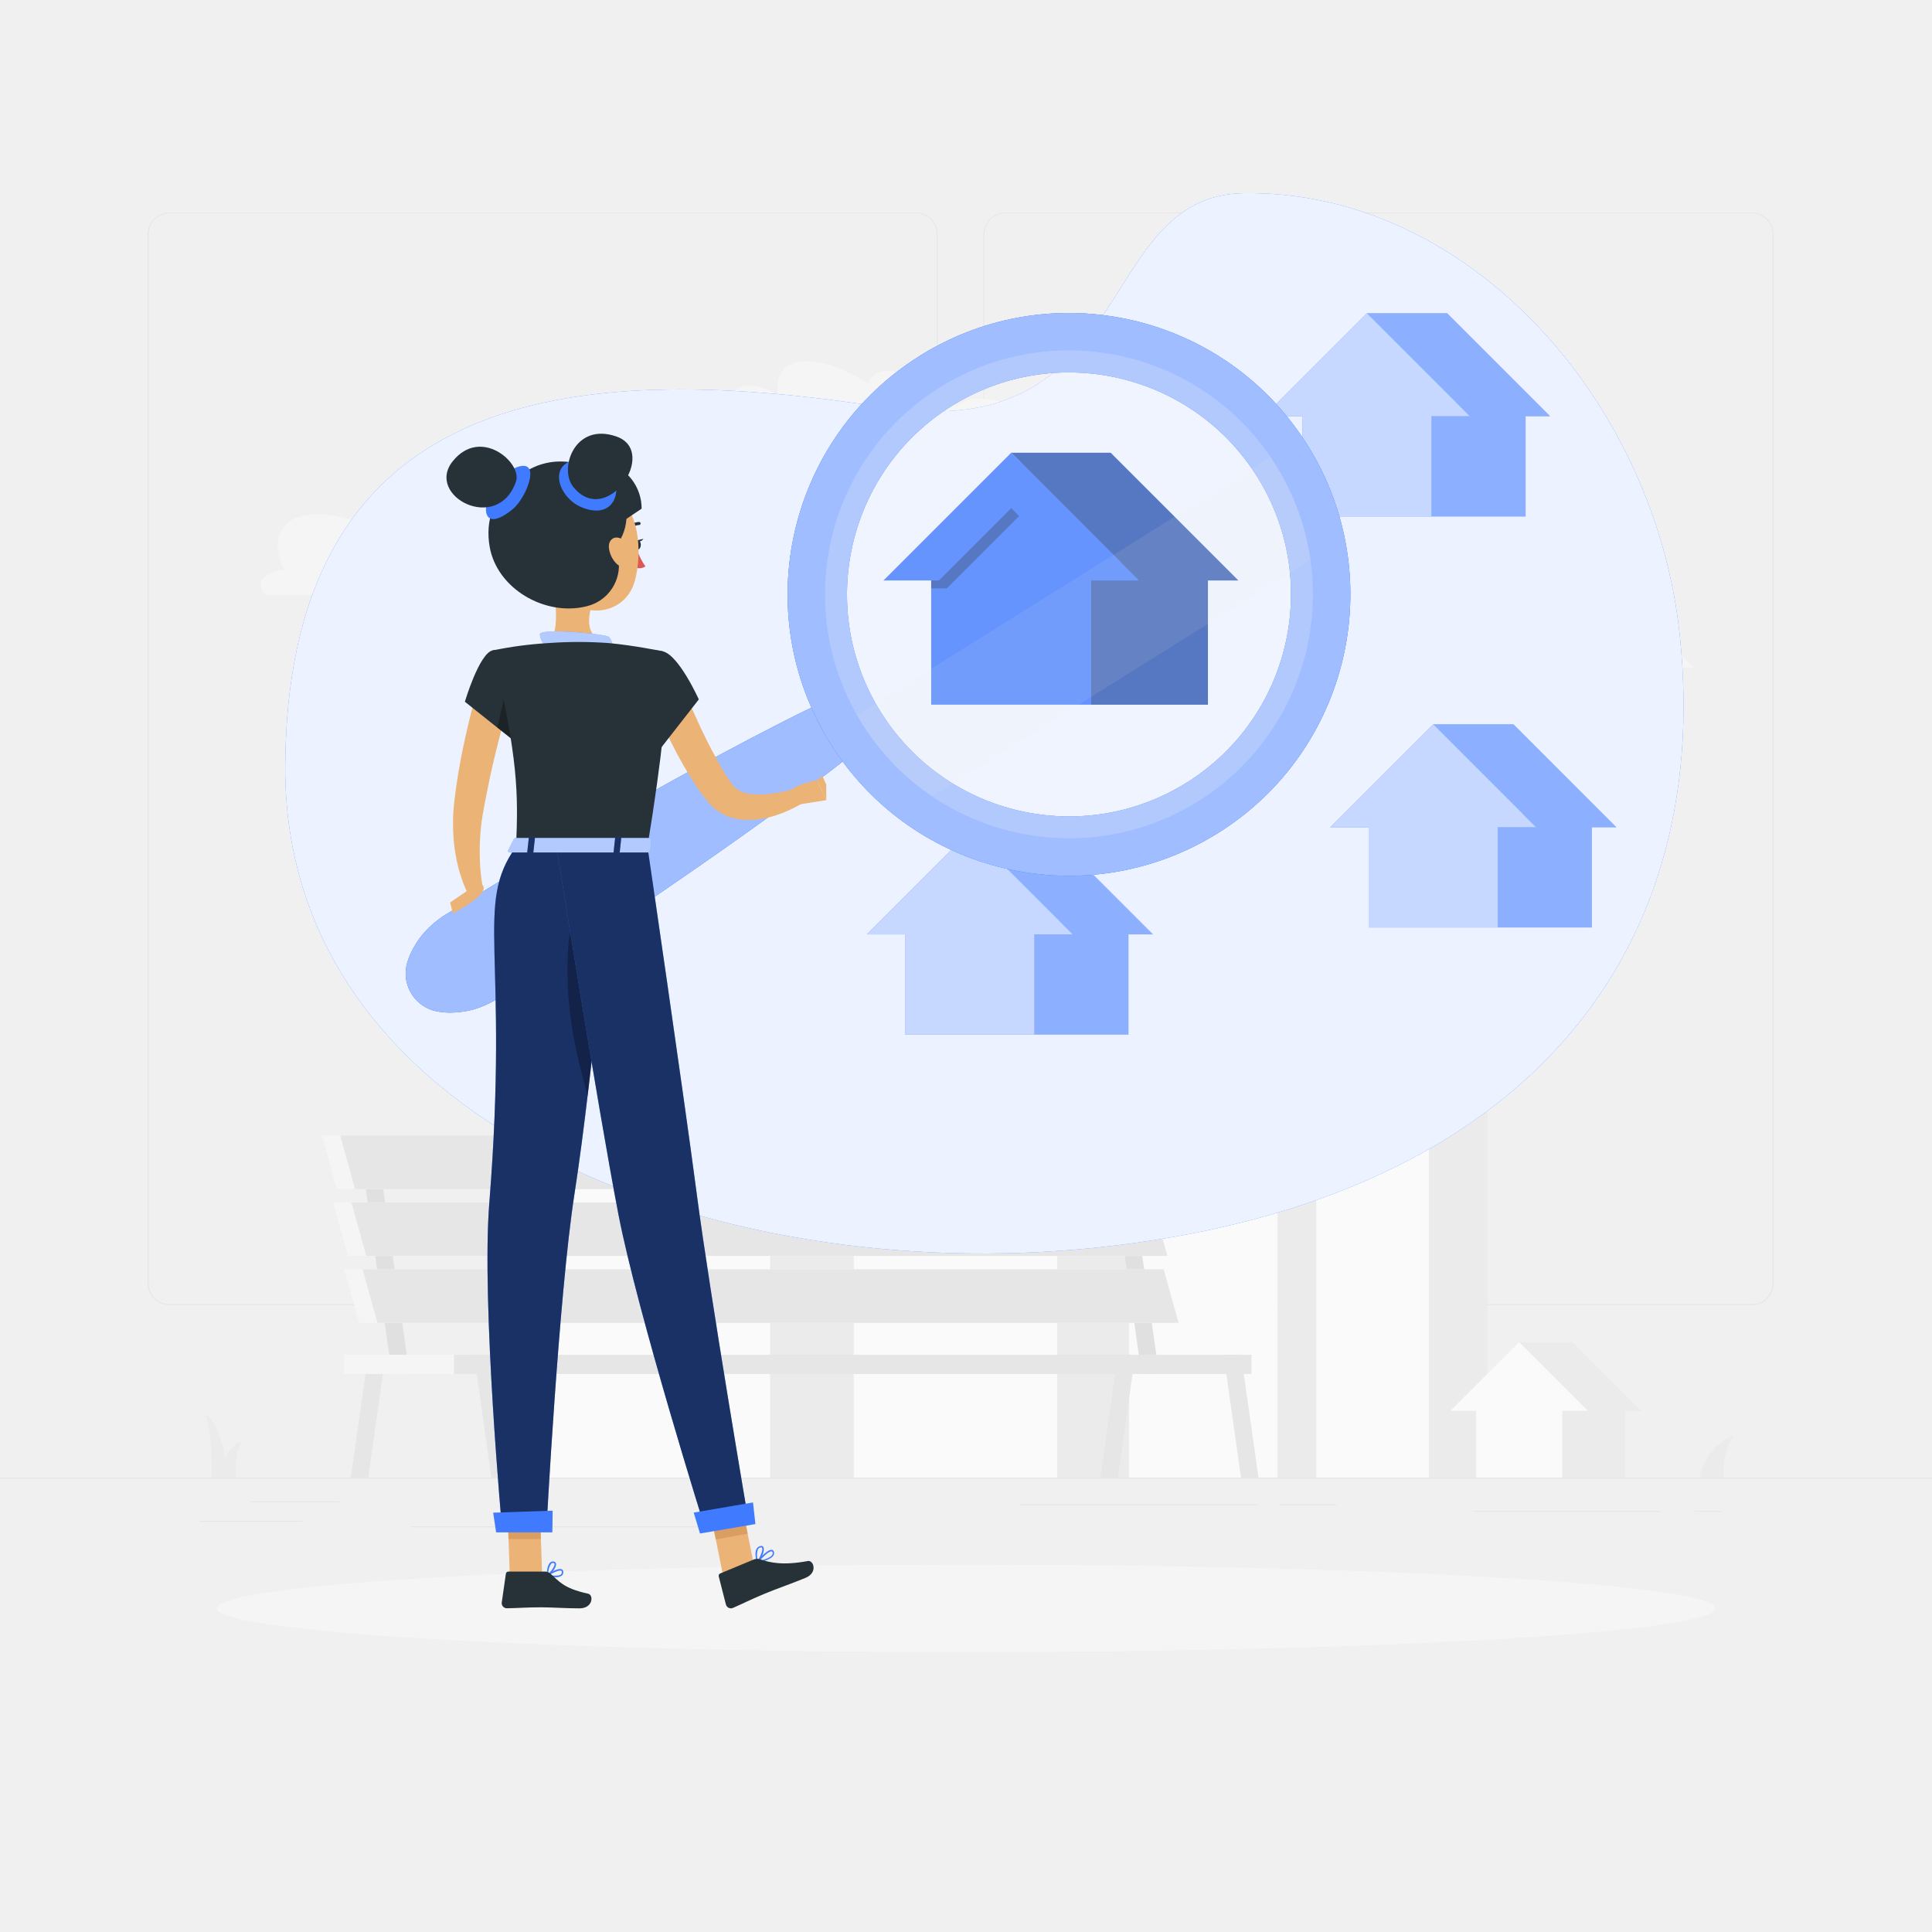
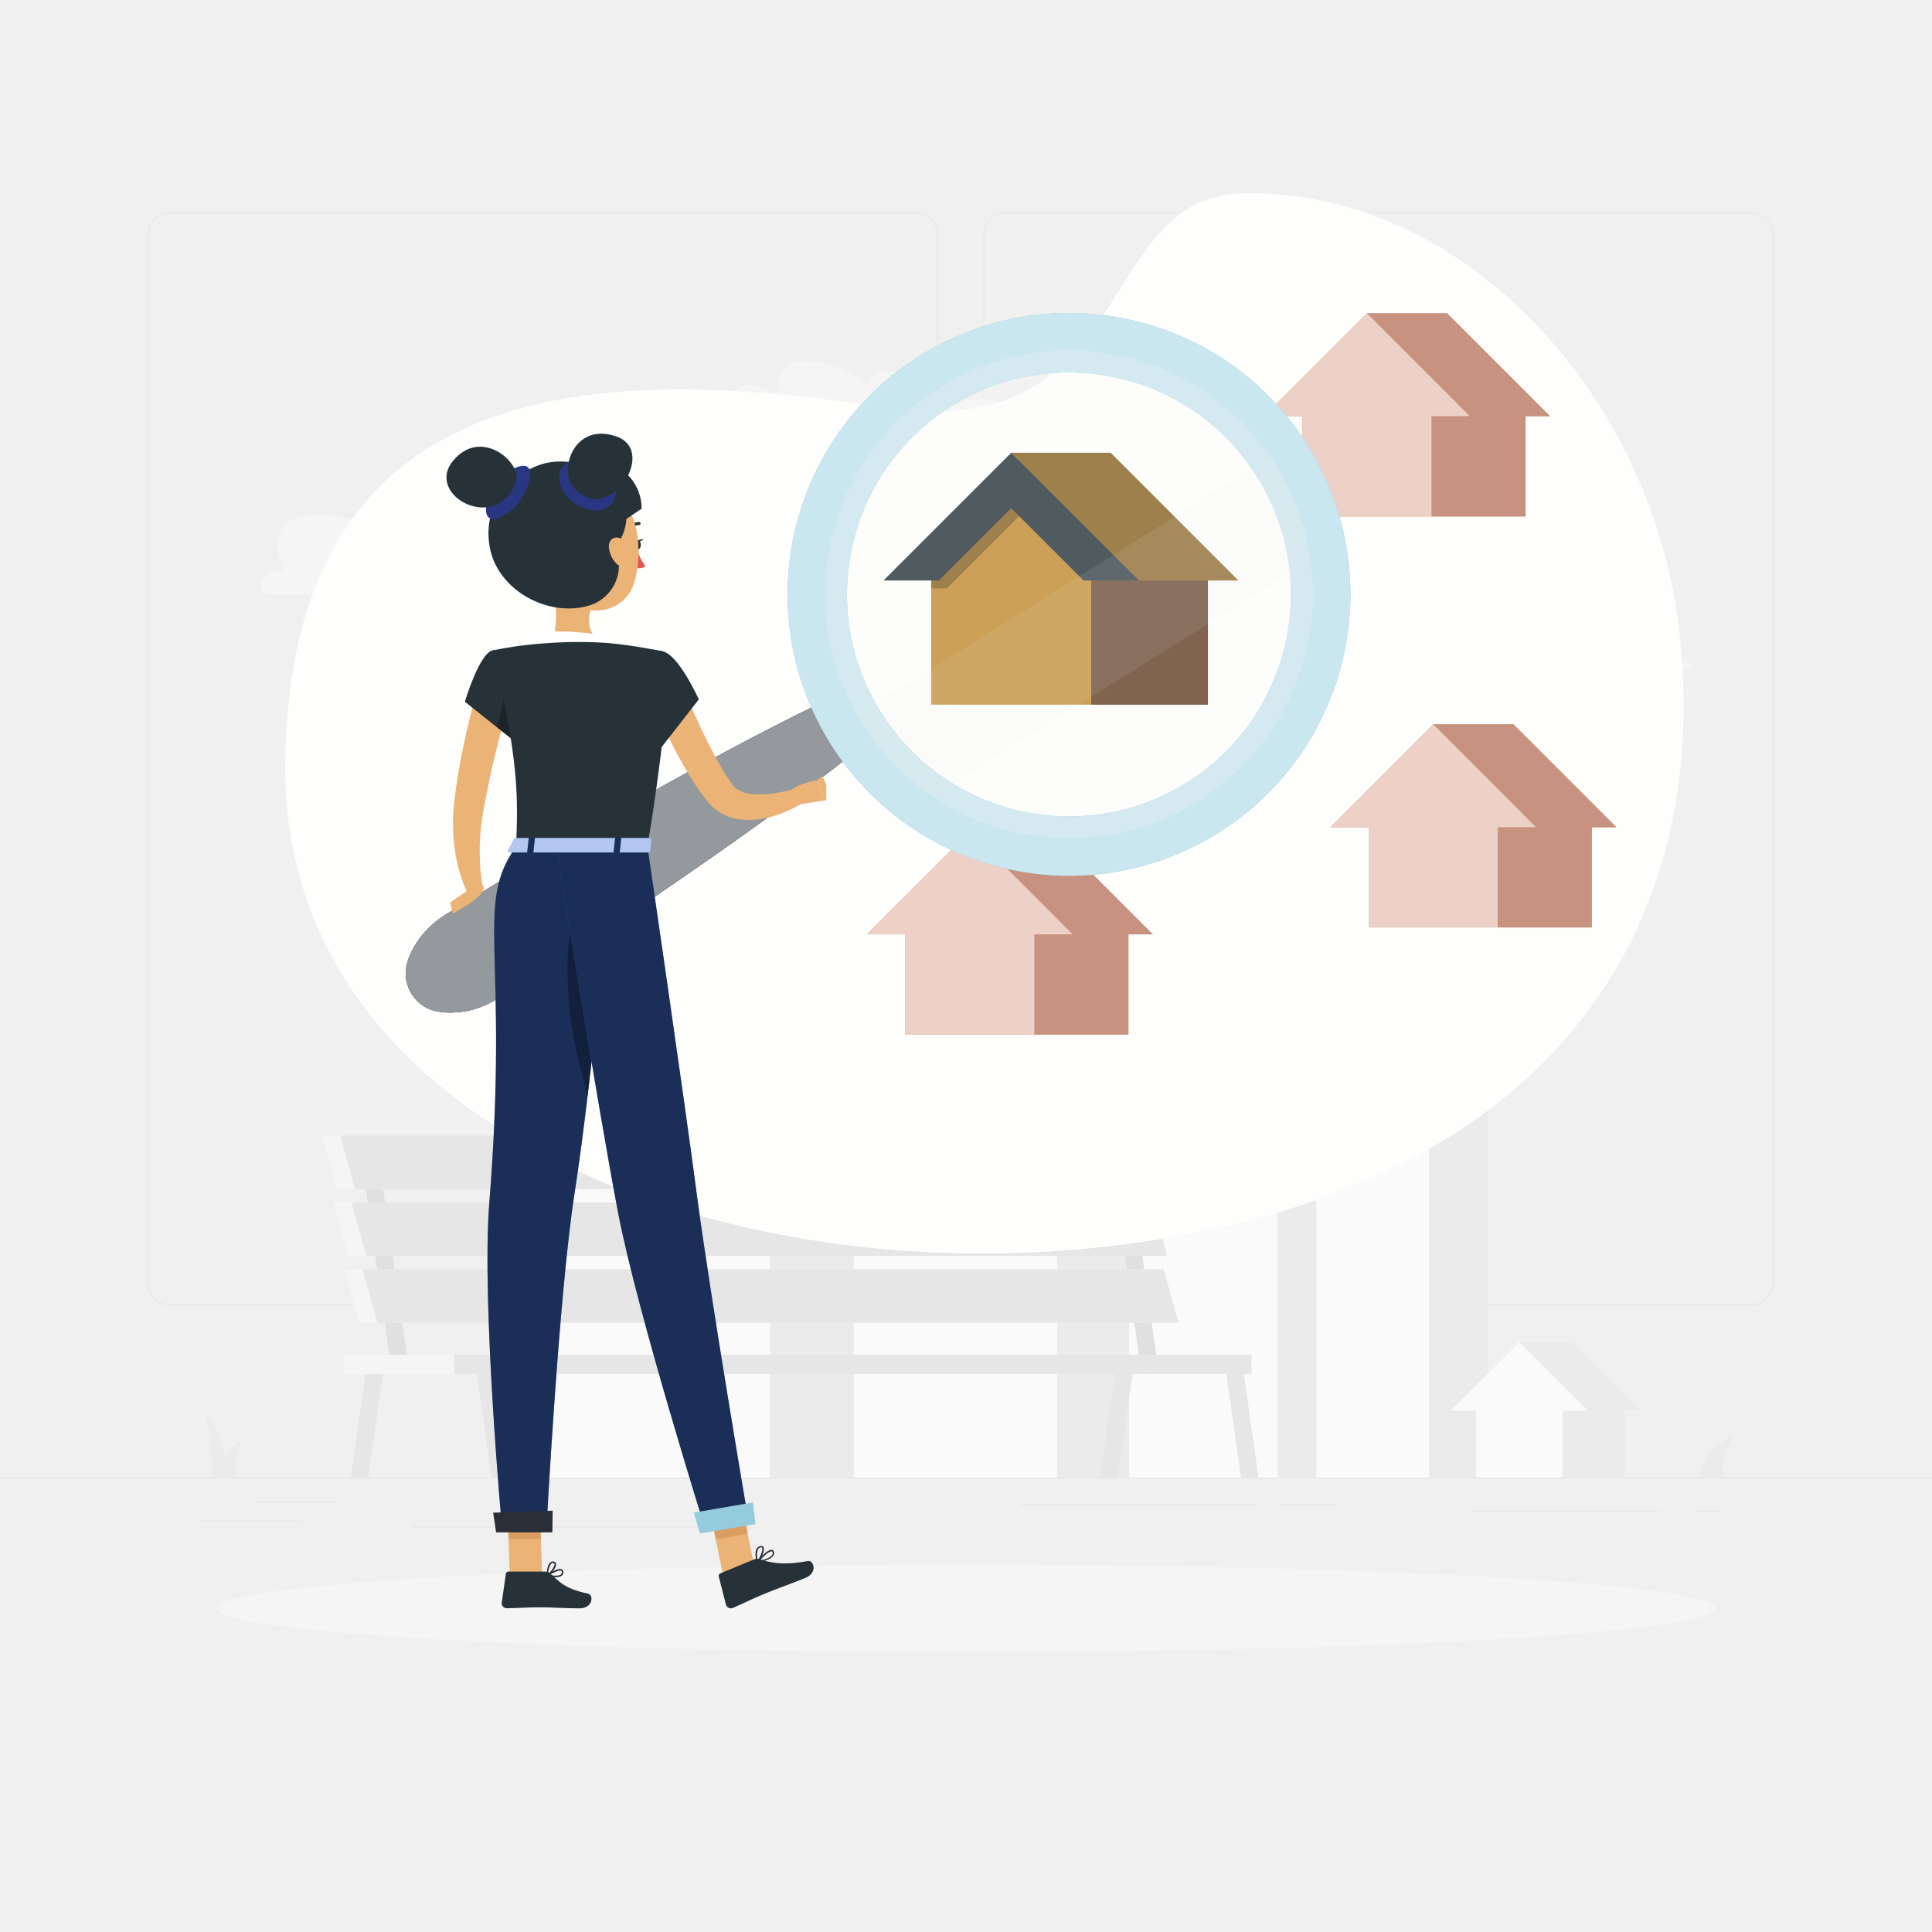
<svg xmlns="http://www.w3.org/2000/svg" viewBox="0 0 500 500">
  <path d="M0 382.4h500v.25H0zm51.65 11.16h26.57v.25H51.65zm13.28-5h22.9v.25h-22.9zm199.03.74h61.45v.25h-61.45zm67.21 0h14.74v.25h-14.74zm49.89 1.71h48.66v.25h-48.66zM106.54 395h86.63v.25h-86.63zm331.96-3.99h7.09v.25h-7.09zM237 337.8H43.91a5.71 5.71 0 0 1-5.7-5.71V60.66a5.71 5.71 0 0 1 5.7-5.66H237a5.71 5.71 0 0 1 5.71 5.71v271.38a5.71 5.71 0 0 1-5.71 5.71M43.91 55.2a5.46 5.46 0 0 0-5.45 5.46v271.43a5.46 5.46 0 0 0 5.45 5.46H237a5.47 5.47 0 0 0 5.46-5.46V60.66A5.47 5.47 0 0 0 237 55.2Zm409.4 282.6h-193.1a5.72 5.72 0 0 1-5.71-5.71V60.66a5.72 5.72 0 0 1 5.71-5.66h193.1a5.71 5.71 0 0 1 5.69 5.66v271.43a5.71 5.71 0 0 1-5.69 5.71M260.21 55.2a5.47 5.47 0 0 0-5.46 5.46v271.43a5.47 5.47 0 0 0 5.46 5.46h193.1a5.47 5.47 0 0 0 5.46-5.46V60.66a5.47 5.47 0 0 0-5.46-5.46Z" style="fill:#e6e6e6" />
  <circle cx="131.56" cy="205.38" r="22.44" style="fill:#f0f0f0" transform="rotate(-77.02 131.562 205.38)" />
  <path d="M284.58 200.74c-2.79-6-.57-10.35 6.27-10.35 4.28 0 9.6 1.7 14.78 4.45.59-1.57 2.23-2.51 4.88-2.51 4.67 0 11.1 2.91 16.14 7a9.3 9.3 0 0 1 5.26-1.57c4.47-.18 9.87 1.49 14.57 4.21a2.85 2.85 0 0 1 2.07-.78 10.68 10.68 0 0 1 7.79 3.77c.11.13.2.27.3.4h-75.53c-2.39-2.13.25-4.51 3.47-4.62" style="fill:#f5f5f5" />
  <path d="M137.44 247.17 199.32 233v149.4h-61.88z" style="fill:#fafafa" />
  <path d="M199.32 233h32.11v149.4h-32.11z" style="fill:#ebebeb" />
  <path d="M220.94 197.27h52.67V382.4h-52.67z" style="fill:#fafafa" transform="matrix(-1 0 0 -1 494.55 579.67)" />
  <path d="M273.61 197.27h27.33V382.4h-27.33z" style="fill:#ebebeb" />
  <path d="M228.03 183.51h45.58v13.76h-45.58z" style="fill:#fafafa" transform="matrix(-1 0 0 -1 501.64 380.78)" />
  <path d="M228.03 194.18h45.58v3.09h-45.58z" style="fill:#ebebeb" transform="matrix(-1 0 0 -1 501.64 391.45)" />
  <path d="M273.61 183.51h20.25v13.76h-20.25z" style="fill:#ebebeb" />
  <path d="M235.12 169.76h38.49v13.76h-38.49z" style="fill:#fafafa" transform="matrix(-1 0 0 -1 508.72 353.27)" />
  <path d="M235.12 180.43h38.49v3.09h-38.49z" style="fill:#ebebeb" transform="matrix(-1 0 0 -1 508.72 363.94)" />
  <path d="M273.61 169.76h13.16v13.76h-13.16zm-13.95-19.22h2.56v19.22h-2.56z" style="fill:#ebebeb" />
  <path d="M292.22 221.33h38.46V382.4h-38.46z" style="fill:#fafafa" transform="matrix(-1 0 0 -1 622.89 603.73)" />
  <path d="M330.68 221.33h19.96V382.4h-19.96z" style="fill:#ebebeb" />
  <path d="m340.66 254 29.16 25v103.4h-29.16z" style="fill:#fafafa" />
  <path d="M369.82 279h15.14v103.4h-15.14zm15.14 0h-15.14l-29.16-25h15.13zm54.94 103.4a14.68 14.68 0 0 1 8.71-10.93 18.4 18.4 0 0 0-2.56 10.93Zm-253.6 0a14.68 14.68 0 0 0-8.71-10.93 18.4 18.4 0 0 1 2.56 10.93Zm-127.43 0s-.49-12.8-5.84-16.52c2.19 5.23 1.72 16.52 1.72 16.52Z" style="fill:#ebebeb" />
  <path d="M56.86 382.4s.5-7.35 5.85-9.48c-2.2 3-1.72 9.48-1.72 9.48Zm134.02 0s-.54-12.12-10.24-16.52c4.34 6.22 4.09 16.52 4.09 16.52Z" style="fill:#ebebeb" />
  <path d="m93.68 300.81 7.06 49.8.7 4.98h4.53l-.71-4.98-7.06-49.8zm193.99 0 7.06 49.8.7 4.98h4.53l-.71-4.98-7.06-49.8z" style="fill:#e0e0e0" />
  <path d="m122.67 350.61.71 4.98 3.81 26.85h4.53l-3.81-26.85-.7-4.98zm194 0 .71 4.98 3.8 26.85h4.52l-3.8-26.85-.7-4.98zm-22.86 0-.71 4.98-3.81 26.85h-4.53l3.81-26.85.7-4.98zm-194 0-.71 4.98-3.8 26.85h-4.52l3.8-26.85.71-4.98z" style="fill:#e6e6e6" />
  <path d="M87.17 307.74H294.5l-3.85-13.87H83.32z" style="fill:#f5f5f5" />
  <path d="M91.9 307.74h207.34l-3.85-13.87H88.05z" style="fill:#e6e6e6" />
  <path d="M90.06 325.03h207.33l-3.85-13.86H86.2z" style="fill:#f5f5f5" />
  <path d="M94.79 325.03h207.33l-3.85-13.86H90.94z" style="fill:#e6e6e6" />
  <path d="M92.94 342.35h207.34l-3.85-13.86H89.09z" style="fill:#f5f5f5" />
  <path d="M97.68 342.35h207.33l-3.85-13.86H93.83zm19.78 8.26h206.42v4.98H117.46z" style="fill:#e6e6e6" />
  <path d="M89.09 350.61h28.37v4.98H89.09zM73.5 147.47c-3.87-8.36-.79-14.31 8.67-14.31 5.93 0 13.28 2.34 20.45 6.15.81-2.17 3.09-3.47 6.75-3.47 6.46 0 15.35 4 22.33 9.71a12.8 12.8 0 0 1 7.27-2.17c6.18-.26 13.66 2.06 20.16 5.82a4 4 0 0 1 2.86-1.08c3.56-.15 8.38 2.19 10.77 5.21.15.19.28.37.41.56H68.7c-3.3-2.97.35-6.27 4.8-6.42m274.41 17.24a7 7 0 0 1 .79 0c-.24-2.73 1.17-4.48 4.2-4.48a16.46 16.46 0 0 1 7.59 2.45c-.78-5.3 1.73-8.75 7.39-8.75 4.57 0 10.36 2.24 16.08 5.9.5-2.08 2.18-3.33 5-3.33 5 0 12 3.86 17.7 9.3a8 8 0 0 1 5.48-2.08c4.73-.25 10.61 2 15.82 5.58a2.55 2.55 0 0 1 2.15-1c2.59-.13 6.15 1.86 8.23 4.52h-94.59c-2.23-4.12-.46-7.65 4.16-8.11m-159.13-60.48a7 7 0 0 1 .78 0c-.24-2.74 1.18-4.48 4.2-4.48a16.46 16.46 0 0 1 7.6 2.45c-.78-5.31 1.72-8.76 7.38-8.76 4.58 0 10.36 2.25 16.08 5.91.5-2.08 2.18-3.33 5-3.33 5 0 12 3.85 17.7 9.3a8.1 8.1 0 0 1 5.48-2.09c4.73-.24 10.61 2 15.82 5.58a2.56 2.56 0 0 1 2.15-1c2.59-.14 6.16 1.85 8.23 4.52h-94.59c-2.22-4.11-.45-7.64 4.17-8.1" style="fill:#f5f5f5" />
  <path d="M424.77 365.1 407 347.33h-13.84l15.36 15.36h-4.22v19.71h16.25v-17.3z" style="fill:#ebebeb" />
  <path d="m410.93 365.1-17.77-17.77-17.77 17.77h6.63v17.3h22.28v-17.3z" style="fill:#fafafa" />
-   <path d="M228.65 105.4C153 93.74 74.69 97.49 73.82 197.82c-.8 92.86 110.7 135.32 209.64 125.09C390.7 311.83 443.73 250 434.71 164.32 428.34 103.86 380.08 49.14 321.86 50c-39.15.63-27.12 65.59-93.21 55.4" style="fill:#407bff" />
+   <path d="M228.65 105.4C153 93.74 74.69 97.49 73.82 197.82c-.8 92.86 110.7 135.32 209.64 125.09C390.7 311.83 443.73 250 434.71 164.32 428.34 103.86 380.08 49.14 321.86 50c-39.15.63-27.12 65.59-93.21 55.4" style="fill:#F3F3EE" />
  <path d="M228.65 105.4C153 93.74 74.69 97.49 73.82 197.82c-.8 92.86 110.7 135.32 209.64 125.09C390.7 311.83 443.73 250 434.71 164.32 428.34 103.86 380.08 49.14 321.86 50c-39.15.63-27.12 65.59-93.21 55.4" style="fill:#fff;opacity:.9" />
  <ellipse cx="250" cy="416.24" rx="193.89" ry="11.32" style="fill:#f5f5f5" />
-   <path d="m401.16 107.72-26.65-26.65h-20.76l23.04 23.04h-6.34v29.55h24.37v-25.94z" style="fill:#407bff" />
+   <path d="m401.16 107.72-26.65-26.65h-20.76l23.04 23.04h-6.34v29.55h24.37v-25.94z" style="fill:#A24B2C" />
  <path d="m401.16 107.72-26.65-26.65h-20.76l23.04 23.04h-6.34v29.55h24.37v-25.94z" style="fill:#fff;opacity:.4" />
-   <path d="m380.4 107.72-26.65-26.65-26.65 26.65h9.95v25.94h33.4v-25.94z" style="fill:#407bff" />
+   <path d="m380.4 107.72-26.65-26.65-26.65 26.65h9.95v25.94h33.4v-25.94z" style="fill:#C4633F" />
  <path d="m380.4 107.72-26.65-26.65-26.65 26.65h9.95v25.94h33.4v-25.94z" style="fill:#fff;opacity:.7" />
-   <path d="m418.32 214.1-26.65-26.66h-20.76l23.04 23.04h-6.34v29.55h24.37V214.1z" style="fill:#407bff" />
+   <path d="m418.32 214.1-26.65-26.66h-20.76l23.04 23.04h-6.34v29.55h24.37V214.1z" style="fill:#A24B2C" />
  <path d="m418.32 214.1-26.65-26.66h-20.76l23.04 23.04h-6.34v29.55h24.37V214.1z" style="fill:#fff;opacity:.4" />
-   <path d="m397.56 214.1-26.65-26.66-26.65 26.66h9.94v25.93h33.41V214.1z" style="fill:#407bff" />
+   <path d="m397.56 214.1-26.65-26.66-26.65 26.66h9.94v25.93h33.41V214.1z" style="fill:#C4633F" />
  <path d="m397.56 214.1-26.65-26.66-26.65 26.66h9.94v25.93h33.41V214.1z" style="fill:#fff;opacity:.7" />
-   <path d="m298.38 241.81-26.66-26.65h-20.75l23.04 23.03h-6.34v29.56h24.37v-25.94z" style="fill:#407bff" />
+   <path d="m298.38 241.81-26.66-26.65h-20.75l23.04 23.03h-6.34v29.56h24.37v-25.94z" style="fill:#A24B2C" />
  <path d="m298.38 241.81-26.66-26.65h-20.75l23.04 23.03h-6.34v29.56h24.37v-25.94z" style="fill:#fff;opacity:.4" />
-   <path d="m277.62 241.81-26.65-26.65-26.65 26.65h9.94v25.93h33.41v-25.93z" style="fill:#407bff" />
+   <path d="m277.62 241.81-26.65-26.65-26.65 26.65h9.94v25.93h33.41v-25.93z" style="fill:#C4633F" />
  <path d="m277.62 241.81-26.65-26.65-26.65 26.65h9.94v25.93h33.41v-25.93z" style="fill:#fff;opacity:.7" />
-   <path d="M296.79 152.26h-14.34l-2.05-2.04-16.65-31z" style="fill:#2f54c6" />
-   <path d="M282.41 145.74h30.21v36.64h-30.21z" style="fill:#407bff" transform="matrix(-1 0 0 -1 595.02 328.11)" />
+   <path d="M296.79 152.26h-14.34l-2.05-2.04-16.65-31z" style="fill:#6B4E16" />
+   <path d="M282.41 145.74h30.21v36.64h-30.21z" style="fill:#8A5A34" transform="matrix(-1 0 0 -1 595.02 328.11)" />
  <path d="M282.41 145.74h30.21v36.64h-30.21z" style="opacity:.3" transform="matrix(-1 0 0 -1 595.02 328.11)" />
-   <path d="M294.74 150.22h25.74l-33.05-33.05H261.7z" style="fill:#407bff" />
+   <path d="M294.74 150.22h25.74l-33.05-33.05H261.7z" style="fill:#C08A2E" />
  <path d="M294.74 150.22h25.74l-33.05-33.05H261.7z" style="opacity:.3" />
-   <path d="M282.4 140.95v41.42h-41.41v-41.42l20.71-20.11.21.21 1.84 1.78z" style="fill:#407bff" />
+   <path d="M282.4 140.95v41.42h-41.41v-41.42l20.71-20.11.21.21 1.84 1.78z" style="fill:#C08A2E" />
  <path d="M263.75 119.22v14.34l-18.71 18.7h-4.05v-10.28l20.92-20.93z" style="opacity:.3" />
-   <path d="M294.74 150.22H280.4l-18.7-18.71v-14.34zm-66.09 0h14.34l18.71-18.71v-14.34zM224 192.38c-8.53 6.92-17.33 13.43-26.18 19.83S180 224.83 171 231s-18.15 12.11-27.34 18c-4.57 3-9.21 5.84-13.82 8.76a25.6 25.6 0 0 1-7.44 3.52 22 22 0 0 1-4.4.72 18.4 18.4 0 0 1-5-.27 10 10 0 0 1-7.8-11.82c0-.15.07-.34.11-.5a18 18 0 0 1 2-4.6 21.5 21.5 0 0 1 2.59-3.57 25.6 25.6 0 0 1 6.43-5.14c4.65-2.86 9.26-5.77 13.93-8.57 9.31-5.69 18.71-11.22 28.16-16.68s19-10.75 28.63-15.91 19.34-10.19 29.3-14.83a7.31 7.31 0 0 1 7.65 12.27" style="fill:#407bff" />
-   <path d="M224 192.38c-8.53 6.92-17.33 13.43-26.18 19.83S180 224.83 171 231s-18.15 12.11-27.34 18c-4.57 3-9.21 5.84-13.82 8.76a25.6 25.6 0 0 1-7.44 3.52 22 22 0 0 1-4.4.72 18.4 18.4 0 0 1-5-.27 10 10 0 0 1-7.8-11.82c0-.15.07-.34.11-.5a18 18 0 0 1 2-4.6 21.5 21.5 0 0 1 2.59-3.57 25.6 25.6 0 0 1 6.43-5.14c4.65-2.86 9.26-5.77 13.93-8.57 9.31-5.69 18.71-11.22 28.16-16.68s19-10.75 28.63-15.91 19.34-10.19 29.3-14.83a7.31 7.31 0 0 1 7.65 12.27" style="fill:#407bff" />
+   <path d="M294.74 150.22H280.4l-18.7-18.71v-14.34zm-66.09 0h14.34l18.71-18.71v-14.34zM224 192.38c-8.53 6.92-17.33 13.43-26.18 19.83S180 224.83 171 231s-18.15 12.11-27.34 18c-4.57 3-9.21 5.84-13.82 8.76a25.6 25.6 0 0 1-7.44 3.52 22 22 0 0 1-4.4.72 18.4 18.4 0 0 1-5-.27 10 10 0 0 1-7.8-11.82c0-.15.07-.34.11-.5a18 18 0 0 1 2-4.6 21.5 21.5 0 0 1 2.59-3.57 25.6 25.6 0 0 1 6.43-5.14c4.65-2.86 9.26-5.77 13.93-8.57 9.31-5.69 18.71-11.22 28.16-16.68s19-10.75 28.63-15.91 19.34-10.19 29.3-14.83a7.31 7.31 0 0 1 7.65 12.27" style="fill:#263238" />
+   <path d="M224 192.38c-8.53 6.92-17.33 13.43-26.18 19.83S180 224.83 171 231s-18.15 12.11-27.34 18c-4.57 3-9.21 5.84-13.82 8.76a25.6 25.6 0 0 1-7.44 3.52 22 22 0 0 1-4.4.72 18.4 18.4 0 0 1-5-.27 10 10 0 0 1-7.8-11.82c0-.15.07-.34.11-.5a18 18 0 0 1 2-4.6 21.5 21.5 0 0 1 2.59-3.57 25.6 25.6 0 0 1 6.43-5.14c4.65-2.86 9.26-5.77 13.93-8.57 9.31-5.69 18.71-11.22 28.16-16.68s19-10.75 28.63-15.91 19.34-10.19 29.3-14.83a7.31 7.31 0 0 1 7.65 12.27" style="fill:#263238" />
  <path d="M224 192.38c-8.53 6.92-17.33 13.43-26.18 19.83S180 224.83 171 231s-18.15 12.11-27.34 18c-4.57 3-9.21 5.84-13.82 8.76a25.6 25.6 0 0 1-7.44 3.52 22 22 0 0 1-4.4.72 18.4 18.4 0 0 1-5-.27 10 10 0 0 1-7.8-11.82c0-.15.07-.34.11-.5a18 18 0 0 1 2-4.6 21.5 21.5 0 0 1 2.59-3.57 25.6 25.6 0 0 1 6.43-5.14c4.65-2.86 9.26-5.77 13.93-8.57 9.31-5.69 18.71-11.22 28.16-16.68s19-10.75 28.63-15.91 19.34-10.19 29.3-14.83a7.31 7.31 0 0 1 7.65 12.27" style="fill:#fff;opacity:.5" />
  <path d="m187.1 407.63 8.16-1.89-3.82-19.03-8.16 1.89zm-55.02-227.4c-1.13 4-2.22 8.21-3.26 12.33s-2 8.3-2.8 12.46c-.44 2.07-.82 4.19-1.15 6.14s-.52 4-.64 6.05a60 60 0 0 0 0 6.12c0 1 .13 2 .23 3.06s.28 2.07.42 2.94l-4 1.51a26 26 0 0 1-1.35-3.32 33 33 0 0 1-1-3.33 45.4 45.4 0 0 1-1.12-6.84 54 54 0 0 1-.1-7c.16-2.36.44-4.53.75-6.73.63-4.39 1.44-8.74 2.4-13s2-8.55 3.35-12.86Z" style="fill:#ebb376" />
  <path d="m120.31 181.61 8.41 6.7 5.05 4s.53-1.41 1.17-3.43c1.22-3.9 2.81-10.08 1.71-12.92-1.73-4.5-5-8.56-9.14-7.66-3.51.79-7.2 13.31-7.2 13.31" style="fill:#263238" />
  <path d="M131.93 407.69h8.37l-.65-19.4h-8.38z" style="fill:#ebb376" />
  <path d="m191.44 386.72 2.05 10.19-8.24 1.5-1.98-9.8zm-60.17 1.57h8.38l.33 10h-8.38z" style="fill:#da9d62" />
-   <path d="M158.57 219.12s-4.86 57.49-9.9 89.89c-4.07 26.17-7.29 87.35-7.29 87.35H130s-5.44-59.08-3.37-85c5.23-65.49-4-77.09 6.95-92.27Z" style="fill:#407bff" />
+   <path d="M158.57 219.12s-4.86 57.49-9.9 89.89c-4.07 26.17-7.29 87.35-7.29 87.35H130s-5.44-59.08-3.37-85c5.23-65.49-4-77.09 6.95-92.27Z" style="fill:#4274D9" />
  <path d="M158.57 219.12s-4.86 57.49-9.9 89.89c-4.07 26.17-7.29 87.35-7.29 87.35H130s-5.44-59.08-3.37-85c5.23-65.49-4-77.09 6.95-92.27Z" style="opacity:.6" />
  <path d="m121.43 230.19-4.94 3.36.7 2.87s10.29-5.34 7.54-7.48Z" style="fill:#ebb376" />
-   <path d="M143.83 408.18a10.2 10.2 0 0 1-2.21-.3.22.22 0 0 1-.15-.16.2.2 0 0 1 .09-.2c.29-.19 2.82-1.83 3.8-1.39a.67.67 0 0 1 .4.56 1.13 1.13 0 0 1-.33 1.05 2.38 2.38 0 0 1-1.6.44m-1.65-.59c1.46.3 2.56.24 3-.14a.77.77 0 0 0 .21-.71.3.3 0 0 0-.17-.25c-.53-.23-2 .51-3.04 1.1" style="fill:#407bff" />
-   <path d="M141.67 407.88a.16.16 0 0 1-.1 0 .21.21 0 0 1-.1-.17c0-.11 0-2.52.92-3.33a1 1 0 0 1 .84-.26.69.69 0 0 1 .67.55c.19 1-1.34 2.76-2.13 3.21a.2.2 0 0 1-.1 0m1.42-3.39a.7.7 0 0 0-.44.17 4.5 4.5 0 0 0-.77 2.64c.79-.64 1.75-2 1.63-2.57 0-.09-.07-.21-.33-.24Zm52.91-.01a.21.21 0 0 1-.16-.33c.27-.32 2.6-3.06 3.79-3.06h.08a.61.61 0 0 1 .51.35 1.08 1.08 0 0 1 0 1c-.52 1.1-2.87 1.72-4.23 2Zm3.62-3c-.65 0-2.09 1.36-3.08 2.47 1.83-.43 3.07-1 3.36-1.65a.67.67 0 0 0 0-.67.25.25 0 0 0-.2-.15Z" style="fill:#407bff" />
-   <path d="M196 404.48a.17.17 0 0 1-.14-.13c0-.09-.72-2.25-.08-3.46a1.44 1.44 0 0 1 .88-.74c.53-.16.79 0 .9.23.51.82-.62 3.24-1.37 4a.21.21 0 0 1-.19.1m1-4a.7.7 0 0 0-.23 0 1.05 1.05 0 0 0-.65.54 4.6 4.6 0 0 0 0 2.8c.71-1 1.4-2.79 1.1-3.28a.23.23 0 0 0-.28-.06Z" style="fill:#407bff" />
+   <path d="M143.83 408.18a10.2 10.2 0 0 1-2.21-.3.22.22 0 0 1-.15-.16.2.2 0 0 1 .09-.2c.29-.19 2.82-1.83 3.8-1.39a.67.67 0 0 1 .4.56 1.13 1.13 0 0 1-.33 1.05 2.38 2.38 0 0 1-1.6.44m-1.65-.59c1.46.3 2.56.24 3-.14a.77.77 0 0 0 .21-.71.3.3 0 0 0-.17-.25c-.53-.23-2 .51-3.04 1.1" style="fill:#2A2E37" />
+   <path d="M141.67 407.88a.16.16 0 0 1-.1 0 .21.21 0 0 1-.1-.17c0-.11 0-2.52.92-3.33a1 1 0 0 1 .84-.26.69.69 0 0 1 .67.55c.19 1-1.34 2.76-2.13 3.21a.2.2 0 0 1-.1 0m1.42-3.39a.7.7 0 0 0-.44.17 4.5 4.5 0 0 0-.77 2.64c.79-.64 1.75-2 1.63-2.57 0-.09-.07-.21-.33-.24Zm52.91-.01a.21.21 0 0 1-.16-.33c.27-.32 2.6-3.06 3.79-3.06h.08a.61.61 0 0 1 .51.35 1.08 1.08 0 0 1 0 1c-.52 1.1-2.87 1.72-4.23 2Zm3.62-3c-.65 0-2.09 1.36-3.08 2.47 1.83-.43 3.07-1 3.36-1.65a.67.67 0 0 0 0-.67.25.25 0 0 0-.2-.15Z" style="fill:#2A2E37" />
+   <path d="M196 404.48a.17.17 0 0 1-.14-.13c0-.09-.72-2.25-.08-3.46a1.44 1.44 0 0 1 .88-.74c.53-.16.79 0 .9.23.51.82-.62 3.24-1.37 4a.21.21 0 0 1-.19.1m1-4a.7.7 0 0 0-.23 0 1.05 1.05 0 0 0-.65.54 4.6 4.6 0 0 0 0 2.8c.71-1 1.4-2.79 1.1-3.28a.23.23 0 0 0-.28-.06Z" style="fill:#2A2E37" />
  <path d="M142.4 148.07c1 5 3 15-.45 18.35 0 0 1.36 5 10.6 5 10.15 0 4.85-5 4.85-5-5.54-1.32-5.4-5.43-4.43-9.3Z" style="fill:#ebb376" />
  <path d="M162.58 137.41a.4.4 0 0 1-.23-.07.4.4 0 0 1-.09-.56 4 4 0 0 1 3.19-1.7.4.4 0 0 1 0 .79 3.15 3.15 0 0 0-2.52 1.38.39.39 0 0 1-.35.16" style="fill:#263238" />
  <path d="M164.8 142.18a18 18 0 0 0 2.24 4.41 2.93 2.93 0 0 1-2.43.35Z" style="fill:#de5753" />
  <path d="M164.24 141c0 .68.31 1.24.75 1.25s.82-.51.85-1.19-.31-1.23-.75-1.25-.82.52-.85 1.19" style="fill:#263238" />
  <path d="m164.89 139.84 1.64-.4s-.88 1.23-1.64.4M141 406.72h-9.41a.65.65 0 0 0-.67.57l-1.07 7.44a1.33 1.33 0 0 0 1.34 1.49c3.28-.05 4.86-.25 9-.25 2.55 0 6.26.27 9.78.27s3.7-3.48 2.24-3.79c-6.56-1.42-7.6-3.36-9.81-5.22a2.2 2.2 0 0 0-1.4-.51m54.1-3.13-8.69 3.61a.66.66 0 0 0-.4.78l1.86 7.29a1.34 1.34 0 0 0 1.81.86c3-1.31 4.4-2.09 8.22-3.68 2.35-1 7.32-2.75 10.57-4.1s2.08-4.63.61-4.36c-6.6 1.22-9.74.41-12.49-.46a2.18 2.18 0 0 0-1.49.06" style="fill:#263238" />
  <path d="M176.18 176.79c1.63 3.84 3.39 7.77 5.17 11.59q1.35 2.88 2.81 5.66c1 1.86 2 3.68 3 5.42.53.86 1.06 1.72 1.61 2.51l.82 1.14a4.5 4.5 0 0 0 .57.66 6.9 6.9 0 0 0 3.89 1.66c3.41.49 7.69-.2 11.52-1.23l1.78 3.85a29 29 0 0 1-3.14 1.63 28 28 0 0 1-3.27 1.28 23.5 23.5 0 0 1-7.3 1.25 14.8 14.8 0 0 1-4.1-.54 12.5 12.5 0 0 1-4.11-2 12.7 12.7 0 0 1-1.75-1.61c-.45-.51-.78-.94-1.18-1.42-.75-.94-1.42-1.89-2.09-2.84a104 104 0 0 1-6.72-11.7c-2-4-3.8-8-5.46-12.14Z" style="fill:#ebb376" />
  <path d="m204.71 208.52 9.14-1.44-2.43-5.18s-7.08 1.23-8.44 4.43Z" style="fill:#ebb376" />
  <path d="m213.84 203.04-1-2.21-1.42 1.07 2.42 5.18zm-72.2-65.25c.18 8.31.08 11.83 4.1 16.25 6 6.65 16.22 4.61 18.52-3.59 2.07-7.38 1.42-19.73-6.56-23.35a11.34 11.34 0 0 0-16.06 10.69" style="fill:#ebb376" />
  <path d="M134.94 122.78c8.54-6.19 18.08-2.68 23.3 1.6 5.46 4.48 4.59 13.09 1.25 16.65a4.4 4.4 0 0 1 .56 3.61 10.85 10.85 0 0 1-8 12.2l-.47.12c-10.67 2.54-23-4.68-24.86-15.48-1.13-6.59.67-13.24 8.22-18.7" style="fill:#263238" />
  <path d="M157.58 141.64a6.86 6.86 0 0 0 1.9 4.17c1.48 1.53 3 .65 3.27-1.16.23-1.63-.26-4.39-2.06-5.26s-3.24.4-3.11 2.25" style="fill:#ebb376" />
  <path d="M147 246c-.95 17.18 3.19 30.15 5.08 37.74 1.34-11.22 2.57-22.93 3.6-33.26-3.53-11.7-7.99-17.41-8.68-4.48" style="opacity:.3" />
-   <path d="M142.95 396.58H128.4l-.77-5.1 15.4-.52z" style="fill:#407bff" />
+   <path d="M142.95 396.58H128.4l-.77-5.1 15.4-.52z" style="fill:#2A2E37" />
  <path d="m128.72 188.31 5.05 4s.53-1.41 1.17-3.43l-3-14.85Z" style="opacity:.3" />
  <path d="M139.7 124.17c2.61-2.89 11.48-7.3 19.09-3.84a12.4 12.4 0 0 1 7.26 11.32l-6.86 4.6Z" style="fill:#263238" />
-   <path d="M132.7 131.76c3.77-3.09 8-14.29 0-10.39s-10.43 18.94 0 10.39" style="fill:#407bff" />
+   <path d="M132.7 131.76c3.77-3.09 8-14.29 0-10.39s-10.43 18.94 0 10.39" style="fill:#293681" />
  <path d="M133.55 124.58c1.63-4.76-9.12-14.23-16.37-5.23s11.68 18.93 16.37 5.23" style="fill:#263238" />
-   <path d="M150.37 131.22c-6.25-2.66-9.36-12.74 1.37-12.45s10.42 17.48-1.37 12.45" style="fill:#407bff" />
+   <path d="M150.37 131.22c-6.25-2.66-9.36-12.74 1.37-12.45s10.42 17.48-1.37 12.45" style="fill:#293681" />
  <path d="M148.35 126c-3.79-4.73.4-16.89 11.27-13s-2.57 23.81-11.27 13" style="fill:#263238" />
-   <path d="M167.56 219.12s9.44 64.5 12.76 89.88c3.45 26.35 13.53 85.43 13.53 85.43l-11.2 1.71s-17.7-56.35-22.63-82c-5.38-27.95-16-95-16-95Z" style="fill:#407bff" />
+   <path d="M167.56 219.12s9.44 64.5 12.76 89.88c3.45 26.35 13.53 85.43 13.53 85.43l-11.2 1.71s-17.7-56.35-22.63-82c-5.38-27.95-16-95-16-95Z" style="fill:#4274D9" />
  <path d="M167.56 219.12s9.44 64.5 12.76 89.88c3.45 26.35 13.53 85.43 13.53 85.43l-11.2 1.71s-17.7-56.35-22.63-82c-5.38-27.95-16-95-16-95Z" style="opacity:.6" />
  <path d="M171.56 168.57c4.16 1 9.29 12.44 9.29 12.44l-9.91 12.7s-10.24-14.49-8.87-18.91c1.42-4.61 4.44-7.46 9.49-6.23" style="fill:#263238" />
-   <path d="M158 168.05c1.37.2.1-2.93-.47-3.26-1.31-.78-18-2.35-17.81-.59A4.7 4.7 0 0 0 141 167c.75.5 5-.88 17 1.05" style="fill:#407bff" />
+   <path d="M158 168.05c1.37.2.1-2.93-.47-3.26-1.31-.78-18-2.35-17.81-.59A4.7 4.7 0 0 0 141 167c.75.5 5-.88 17 1.05" style="fill:#FFFFFF" />
  <path d="M158 168.05c1.37.2.1-2.93-.47-3.26-1.31-.78-18-2.35-17.81-.59A4.7 4.7 0 0 0 141 167c.75.5 5-.88 17 1.05" style="fill:#fff;opacity:.6" />
  <path d="M171.56 168.57s4 1.4-4 50.55h-34c.57-13.84.59-22.38-6-50.8a100 100 0 0 1 14.44-1.9 107.5 107.5 0 0 1 15.45 0c6.55.58 14.11 2.15 14.11 2.15" style="fill:#263238" />
-   <path d="m133 217.13-1.53 3c-.12.24.16.48.55.48h35.68c.3 0 .56-.15.58-.35l.3-3c0-.21-.24-.39-.58-.39h-34.42a.6.6 0 0 0-.58.26" style="fill:#407bff" />
+   <path d="m133 217.13-1.53 3c-.12.24.16.48.55.48h35.68c.3 0 .56-.15.58-.35l.3-3c0-.21-.24-.39-.58-.39h-34.42a.6.6 0 0 0-.58.26" style="fill:#4274D9" />
  <path d="m133 217.13-1.53 3c-.12.24.16.48.55.48h35.68c.3 0 .56-.15.58-.35l.3-3c0-.21-.24-.39-.58-.39h-34.42a.6.6 0 0 0-.58.26" style="fill:#fff;opacity:.6" />
-   <path d="M137.66 221h-.93c-.18 0-.32-.1-.31-.21l.44-4c0-.12.17-.21.35-.21h.93c.18 0 .32.09.31.21l-.44 4c-.01.09-.17.21-.35.21m22.34 0h-.92c-.19 0-.33-.1-.31-.21l.43-4c0-.12.17-.21.36-.21h.92c.18 0 .32.09.31.21l-.43 4c0 .09-.16.21-.36.21" style="fill:#407bff" />
+   <path d="M137.66 221h-.93c-.18 0-.32-.1-.31-.21l.44-4c0-.12.17-.21.35-.21h.93c.18 0 .32.09.31.21l-.44 4c-.01.09-.17.21-.35.21m22.34 0h-.92c-.19 0-.33-.1-.31-.21l.43-4c0-.12.17-.21.36-.21h.92c.18 0 .32.09.31.21l-.43 4c0 .09-.16.21-.36.21" style="fill:#4274D9" />
  <path d="M137.66 221h-.93c-.18 0-.32-.1-.31-.21l.44-4c0-.12.17-.21.35-.21h.93c.18 0 .32.09.31.21l-.44 4c-.01.09-.17.21-.35.21m22.34 0h-.92c-.19 0-.33-.1-.31-.21l.43-4c0-.12.17-.21.36-.21h.92c.18 0 .32.09.31.21l-.43 4c0 .09-.16.21-.36.21" style="opacity:.6" />
-   <path d="m195.5 394.43-14.34 2.44-1.63-5.41 15.35-2.63zm142.91-279.17a72.81 72.81 0 1 0-23.2 100.33 72.81 72.81 0 0 0 23.2-100.33m-110.49 69a57.45 57.45 0 1 1 79.16 18.31 57.45 57.45 0 0 1-79.16-18.32Z" style="fill:#407bff" />
-   <path d="M338.41 115.26a72.81 72.81 0 1 0-23.2 100.33 72.81 72.81 0 0 0 23.2-100.33m-110.49 69a57.45 57.45 0 1 1 79.16 18.31 57.45 57.45 0 0 1-79.16-18.32Z" style="fill:#407bff" />
+   <path d="m195.5 394.43-14.34 2.44-1.63-5.41 15.35-2.63zm142.91-279.17a72.81 72.81 0 1 0-23.2 100.33 72.81 72.81 0 0 0 23.2-100.33m-110.49 69a57.45 57.45 0 1 1 79.16 18.31 57.45 57.45 0 0 1-79.16-18.32Z" style="fill:#95CCDD" />
+   <path d="M338.41 115.26a72.81 72.81 0 1 0-23.2 100.33 72.81 72.81 0 0 0 23.2-100.33m-110.49 69a57.45 57.45 0 1 1 79.16 18.31 57.45 57.45 0 0 1-79.16-18.32Z" style="fill:#95CCDD" />
  <path d="M338.41 115.26a72.81 72.81 0 1 0-23.2 100.33 72.81 72.81 0 0 0 23.2-100.33m-110.49 69a57.45 57.45 0 1 1 79.16 18.31 57.45 57.45 0 0 1-79.16-18.32Z" style="fill:#fff;opacity:.5" />
  <path d="M330.2 120.39a63.13 63.13 0 1 1-87-20.12 63.13 63.13 0 0 1 87 20.12" style="fill:#fafafa;opacity:.2" />
  <path d="m339.17 144.89-98 61.18a63.1 63.1 0 0 1-19.41-21l107-66.81a63.16 63.16 0 0 1 10.41 26.63" style="fill:#e6e6e6;opacity:.1" />
</svg>
